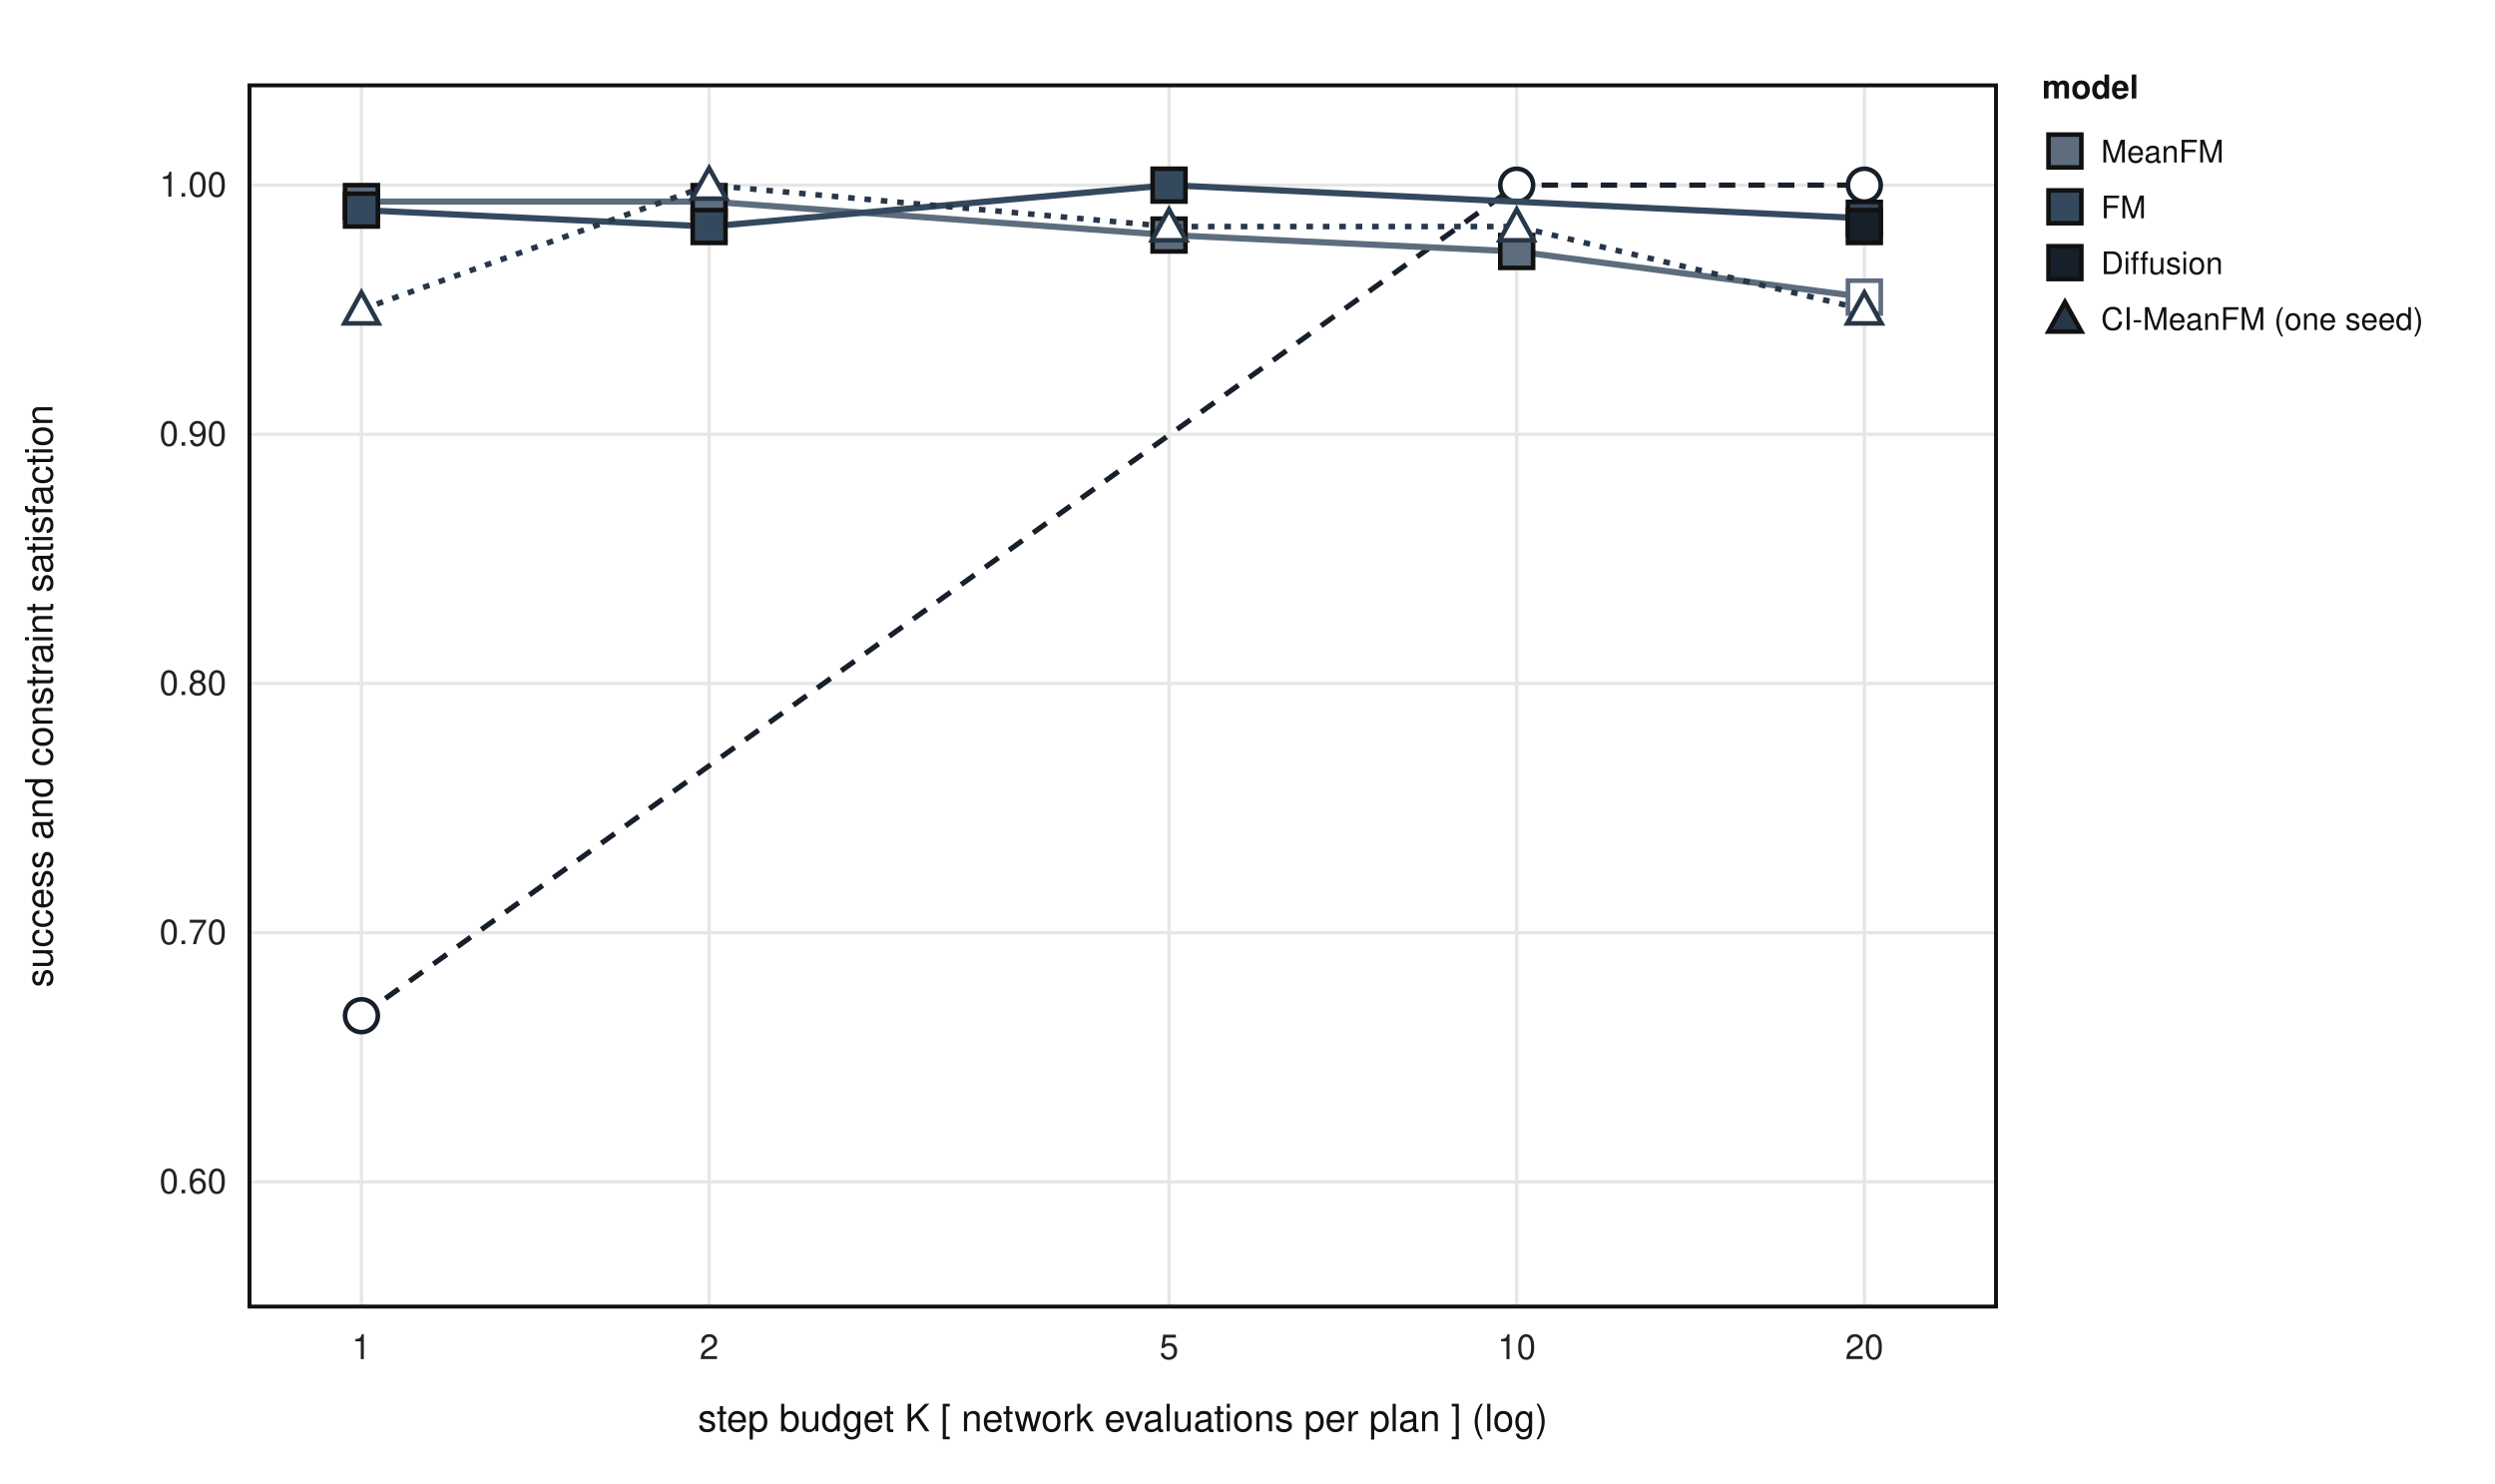
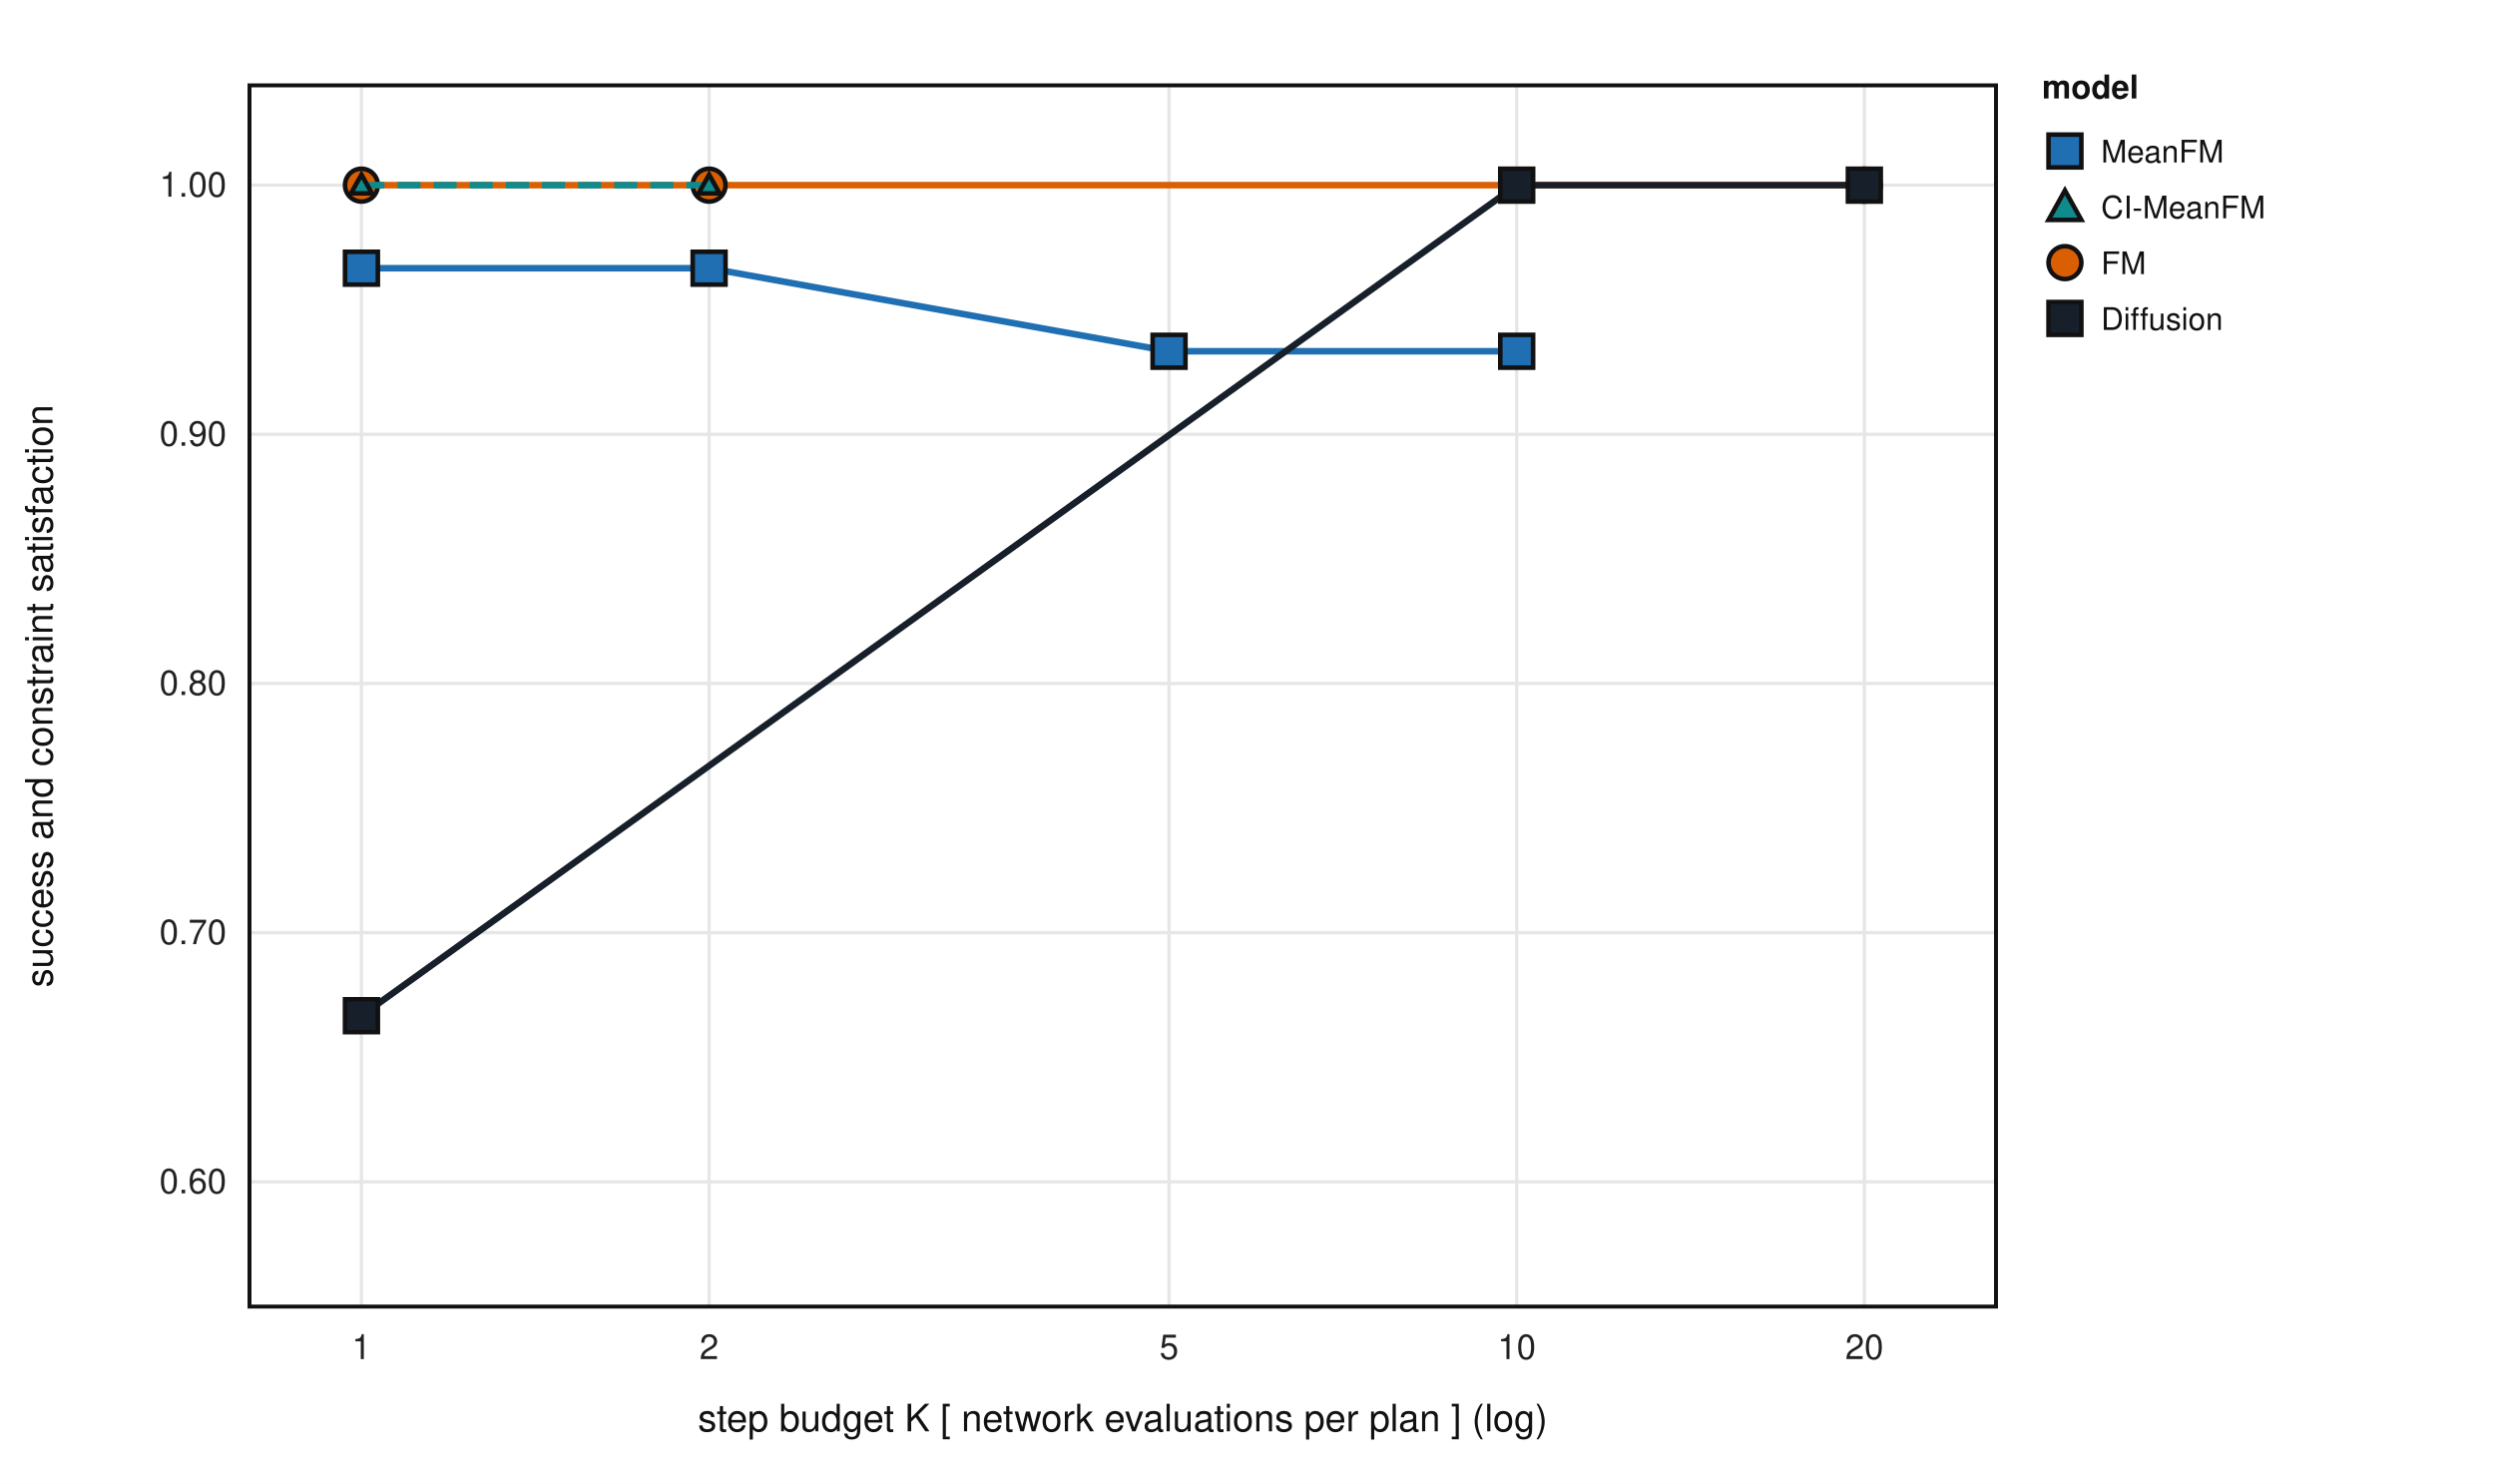
<svg xmlns="http://www.w3.org/2000/svg" width="760" height="452" viewBox="0 0 760 452">
  <rect x="0" y="0" width="760" height="452" fill="#ffffff" />
  <line x1="110.1" y1="26" x2="110.1" y2="398" stroke="#e6e6e6" stroke-width="1" />
  <text x="110.1" y="414" font-size="10.5" fill="#222" text-anchor="middle" font-family="Helvetica,Arial,sans-serif">1</text>
  <line x1="216.0" y1="26" x2="216.0" y2="398" stroke="#e6e6e6" stroke-width="1" />
  <text x="216.0" y="414" font-size="10.5" fill="#222" text-anchor="middle" font-family="Helvetica,Arial,sans-serif">2</text>
  <line x1="356.1" y1="26" x2="356.1" y2="398" stroke="#e6e6e6" stroke-width="1" />
  <text x="356.1" y="414" font-size="10.5" fill="#222" text-anchor="middle" font-family="Helvetica,Arial,sans-serif">5</text>
  <line x1="462.0" y1="26" x2="462.0" y2="398" stroke="#e6e6e6" stroke-width="1" />
  <text x="462.0" y="414" font-size="10.5" fill="#222" text-anchor="middle" font-family="Helvetica,Arial,sans-serif">10</text>
  <line x1="567.9" y1="26" x2="567.9" y2="398" stroke="#e6e6e6" stroke-width="1" />
  <text x="567.9" y="414" font-size="10.5" fill="#222" text-anchor="middle" font-family="Helvetica,Arial,sans-serif">20</text>
  <line x1="76" y1="360.0" x2="608" y2="360.0" stroke="#e6e6e6" stroke-width="1" />
  <text x="69" y="363.5" font-size="10.5" fill="#222" text-anchor="end" font-family="Helvetica,Arial,sans-serif">0.60</text>
  <line x1="76" y1="284.1" x2="608" y2="284.1" stroke="#e6e6e6" stroke-width="1" />
  <text x="69" y="287.6" font-size="10.5" fill="#222" text-anchor="end" font-family="Helvetica,Arial,sans-serif">0.70</text>
  <line x1="76" y1="208.2" x2="608" y2="208.2" stroke="#e6e6e6" stroke-width="1" />
  <text x="69" y="211.7" font-size="10.5" fill="#222" text-anchor="end" font-family="Helvetica,Arial,sans-serif">0.80</text>
  <line x1="76" y1="132.3" x2="608" y2="132.3" stroke="#e6e6e6" stroke-width="1" />
  <text x="69" y="135.8" font-size="10.5" fill="#222" text-anchor="end" font-family="Helvetica,Arial,sans-serif">0.90</text>
  <line x1="76" y1="56.4" x2="608" y2="56.4" stroke="#e6e6e6" stroke-width="1" />
  <text x="69" y="59.9" font-size="10.5" fill="#222" text-anchor="end" font-family="Helvetica,Arial,sans-serif">1.00</text>
  <rect x="76" y="26" width="532" height="372" fill="none" stroke="#111" stroke-width="1.2" />
  <text x="342.0" y="436" font-size="11.5" fill="#111" text-anchor="middle" font-family="Helvetica,Arial,sans-serif">step budget K  [ network evaluations per plan ]   (log)</text>
  <text x="16" y="212.0" font-size="11.5" fill="#111" text-anchor="middle" font-family="Helvetica,Arial,sans-serif" transform="rotate(-90 16 212.0)">success and constraint satisfaction</text>
  <text x="76" y="20" font-size="13" font-weight="bold" fill="#111" font-family="Helvetica,Arial,sans-serif" />
-   <polyline points="110.1,309.4 462.0,56.4 567.9,56.4" fill="none" stroke="#17202a" stroke-width="1.6" stroke-dasharray="5,4" />
-   <circle cx="110.1" cy="309.4" r="5.0" fill="#ffffff" stroke="#17202a" stroke-width="1.4" />
-   <circle cx="462.0" cy="56.4" r="5.0" fill="#ffffff" stroke="#17202a" stroke-width="1.4" />
-   <circle cx="567.9" cy="56.4" r="5.0" fill="#ffffff" stroke="#17202a" stroke-width="1.4" />
-   <polyline points="110.1,61.4 216.0,61.4 356.1,71.6 462.0,76.6 567.9,90.5" fill="none" stroke="#5d6d7e" stroke-width="1.9" />
-   <rect x="105.1" y="56.4" width="10.0" height="10.0" fill="#5d6d7e" stroke="#111" stroke-width="1.4" />
-   <rect x="211.0" y="56.4" width="10.0" height="10.0" fill="#5d6d7e" stroke="#111" stroke-width="1.4" />
-   <rect x="351.1" y="66.6" width="10.0" height="10.0" fill="#5d6d7e" stroke="#111" stroke-width="1.4" />
-   <rect x="457.0" y="71.6" width="10.0" height="10.0" fill="#5d6d7e" stroke="#111" stroke-width="1.4" />
-   <rect x="562.9" y="85.5" width="10.0" height="10.0" fill="#ffffff" stroke="#5d6d7e" stroke-width="1.4" />
-   <polyline points="110.1,64.0 216.0,69.0 356.1,56.4 567.9,66.5" fill="none" stroke="#34495e" stroke-width="1.9" />
-   <rect x="105.1" y="59.0" width="10.0" height="10.0" fill="#34495e" stroke="#111" stroke-width="1.4" />
-   <rect x="211.0" y="64.0" width="10.0" height="10.0" fill="#34495e" stroke="#111" stroke-width="1.4" />
-   <rect x="351.1" y="51.4" width="10.0" height="10.0" fill="#34495e" stroke="#111" stroke-width="1.4" />
-   <rect x="562.9" y="61.5" width="10.0" height="10.0" fill="#34495e" stroke="#111" stroke-width="1.4" />
-   <polyline points="567.9,69.0" fill="none" stroke="#17202a" stroke-width="1.9" />
-   <rect x="562.9" y="64.0" width="10.0" height="10.0" fill="#17202a" stroke="#111" stroke-width="1.4" />
-   <polyline points="110.1,94.3 216.0,56.4 356.1,69.0 462.0,69.0 567.9,94.3" fill="none" stroke="#283747" stroke-width="1.7" stroke-dasharray="2,3" />
-   <polygon points="110.1,89.1 115.3,98.5 104.9,98.5" fill="#ffffff" stroke="#283747" stroke-width="1.4" />
-   <polygon points="216.0,51.2 221.2,60.5 210.8,60.5" fill="#ffffff" stroke="#283747" stroke-width="1.4" />
-   <polygon points="356.1,63.8 361.3,73.2 350.9,73.2" fill="#ffffff" stroke="#283747" stroke-width="1.4" />
-   <polygon points="462.0,63.8 467.2,73.2 456.8,73.2" fill="#ffffff" stroke="#283747" stroke-width="1.4" />
-   <polygon points="567.9,89.1 573.1,98.5 562.7,98.5" fill="#ffffff" stroke="#283747" stroke-width="1.4" />
+   <polyline points="110.1,81.7 216.0,81.7 356.1,107.0 462.0,107.0" fill="none" stroke="#1f6fb2" stroke-width="2.0" />
+   <rect x="105.1" y="76.7" width="10.0" height="10.0" fill="#1f6fb2" stroke="#111" stroke-width="1.4" />
+   <rect x="211.0" y="76.7" width="10.0" height="10.0" fill="#1f6fb2" stroke="#111" stroke-width="1.4" />
+   <rect x="351.1" y="102.0" width="10.0" height="10.0" fill="#1f6fb2" stroke="#111" stroke-width="1.4" />
+   <rect x="457.0" y="102.0" width="10.0" height="10.0" fill="#1f6fb2" stroke="#111" stroke-width="1.4" />
+   <polyline points="110.1,56.4 216.0,56.4 567.9,56.4" fill="none" stroke="#d95f02" stroke-width="2.0" />
+   <circle cx="110.1" cy="56.4" r="5.0" fill="#d95f02" stroke="#111" stroke-width="1.4" />
+   <circle cx="216.0" cy="56.4" r="5.0" fill="#d95f02" stroke="#111" stroke-width="1.4" />
+   <circle cx="567.9" cy="56.4" r="5.0" fill="#d95f02" stroke="#111" stroke-width="1.4" />
+   <polyline points="110.1,309.4 462.0,56.4 567.9,56.4" fill="none" stroke="#17202a" stroke-width="2.0" />
+   <rect x="105.1" y="304.4" width="10.0" height="10.0" fill="#17202a" stroke="#111" stroke-width="1.4" />
+   <rect x="457.0" y="51.4" width="10.0" height="10.0" fill="#17202a" stroke="#111" stroke-width="1.4" />
+   <rect x="562.9" y="51.4" width="10.0" height="10.0" fill="#17202a" stroke="#111" stroke-width="1.4" />
+   <polyline points="110.1,56.4 216.0,56.4" fill="none" stroke="#0f8b8d" stroke-width="2.0" stroke-dasharray="7,4" />
+   <polygon points="110.1,53.2 113.3,58.9 106.9,58.9" fill="#0f8b8d" stroke="#111" stroke-width="1.4" />
+   <polygon points="216.0,53.2 219.2,58.9 212.8,58.9" fill="#0f8b8d" stroke="#111" stroke-width="1.4" />
  <text x="622.0" y="30.0" font-size="10" fill="#111" text-anchor="start" font-family="Helvetica,Arial,sans-serif" font-weight="bold">model</text>
-   <rect x="624.0" y="41.0" width="10.0" height="10.0" fill="#5d6d7e" stroke="#111" stroke-width="1.4" />
+   <rect x="624.0" y="41.0" width="10.0" height="10.0" fill="#1f6fb2" stroke="#111" stroke-width="1.4" />
  <text x="640.0" y="49.5" font-size="9.5" fill="#111" text-anchor="start" font-family="Helvetica,Arial,sans-serif">MeanFM</text>
-   <rect x="624.0" y="58.0" width="10.0" height="10.0" fill="#34495e" stroke="#111" stroke-width="1.4" />
-   <text x="640.0" y="66.5" font-size="9.5" fill="#111" text-anchor="start" font-family="Helvetica,Arial,sans-serif">FM</text>
-   <rect x="624.0" y="75.0" width="10.0" height="10.0" fill="#17202a" stroke="#111" stroke-width="1.4" />
-   <text x="640.0" y="83.5" font-size="9.5" fill="#111" text-anchor="start" font-family="Helvetica,Arial,sans-serif">Diffusion</text>
-   <polygon points="629.0,92.0 634.0,101.0 624.0,101.0" fill="#283747" stroke="#111" stroke-width="1.4" />
-   <text x="640.0" y="100.5" font-size="9.5" fill="#111" text-anchor="start" font-family="Helvetica,Arial,sans-serif">CI-MeanFM (one seed)</text>
+   <polygon points="629.0,58.0 634.0,67.0 624.0,67.0" fill="#0f8b8d" stroke="#111" stroke-width="1.4" />
+   <text x="640.0" y="66.5" font-size="9.5" fill="#111" text-anchor="start" font-family="Helvetica,Arial,sans-serif">CI-MeanFM</text>
+   <circle cx="629.0" cy="80.0" r="5.0" fill="#d95f02" stroke="#111" stroke-width="1.4" />
+   <text x="640.0" y="83.5" font-size="9.5" fill="#111" text-anchor="start" font-family="Helvetica,Arial,sans-serif">FM</text>
+   <rect x="624.0" y="92.0" width="10.0" height="10.0" fill="#17202a" stroke="#111" stroke-width="1.4" />
+   <text x="640.0" y="100.5" font-size="9.5" fill="#111" text-anchor="start" font-family="Helvetica,Arial,sans-serif">Diffusion</text>
</svg>
